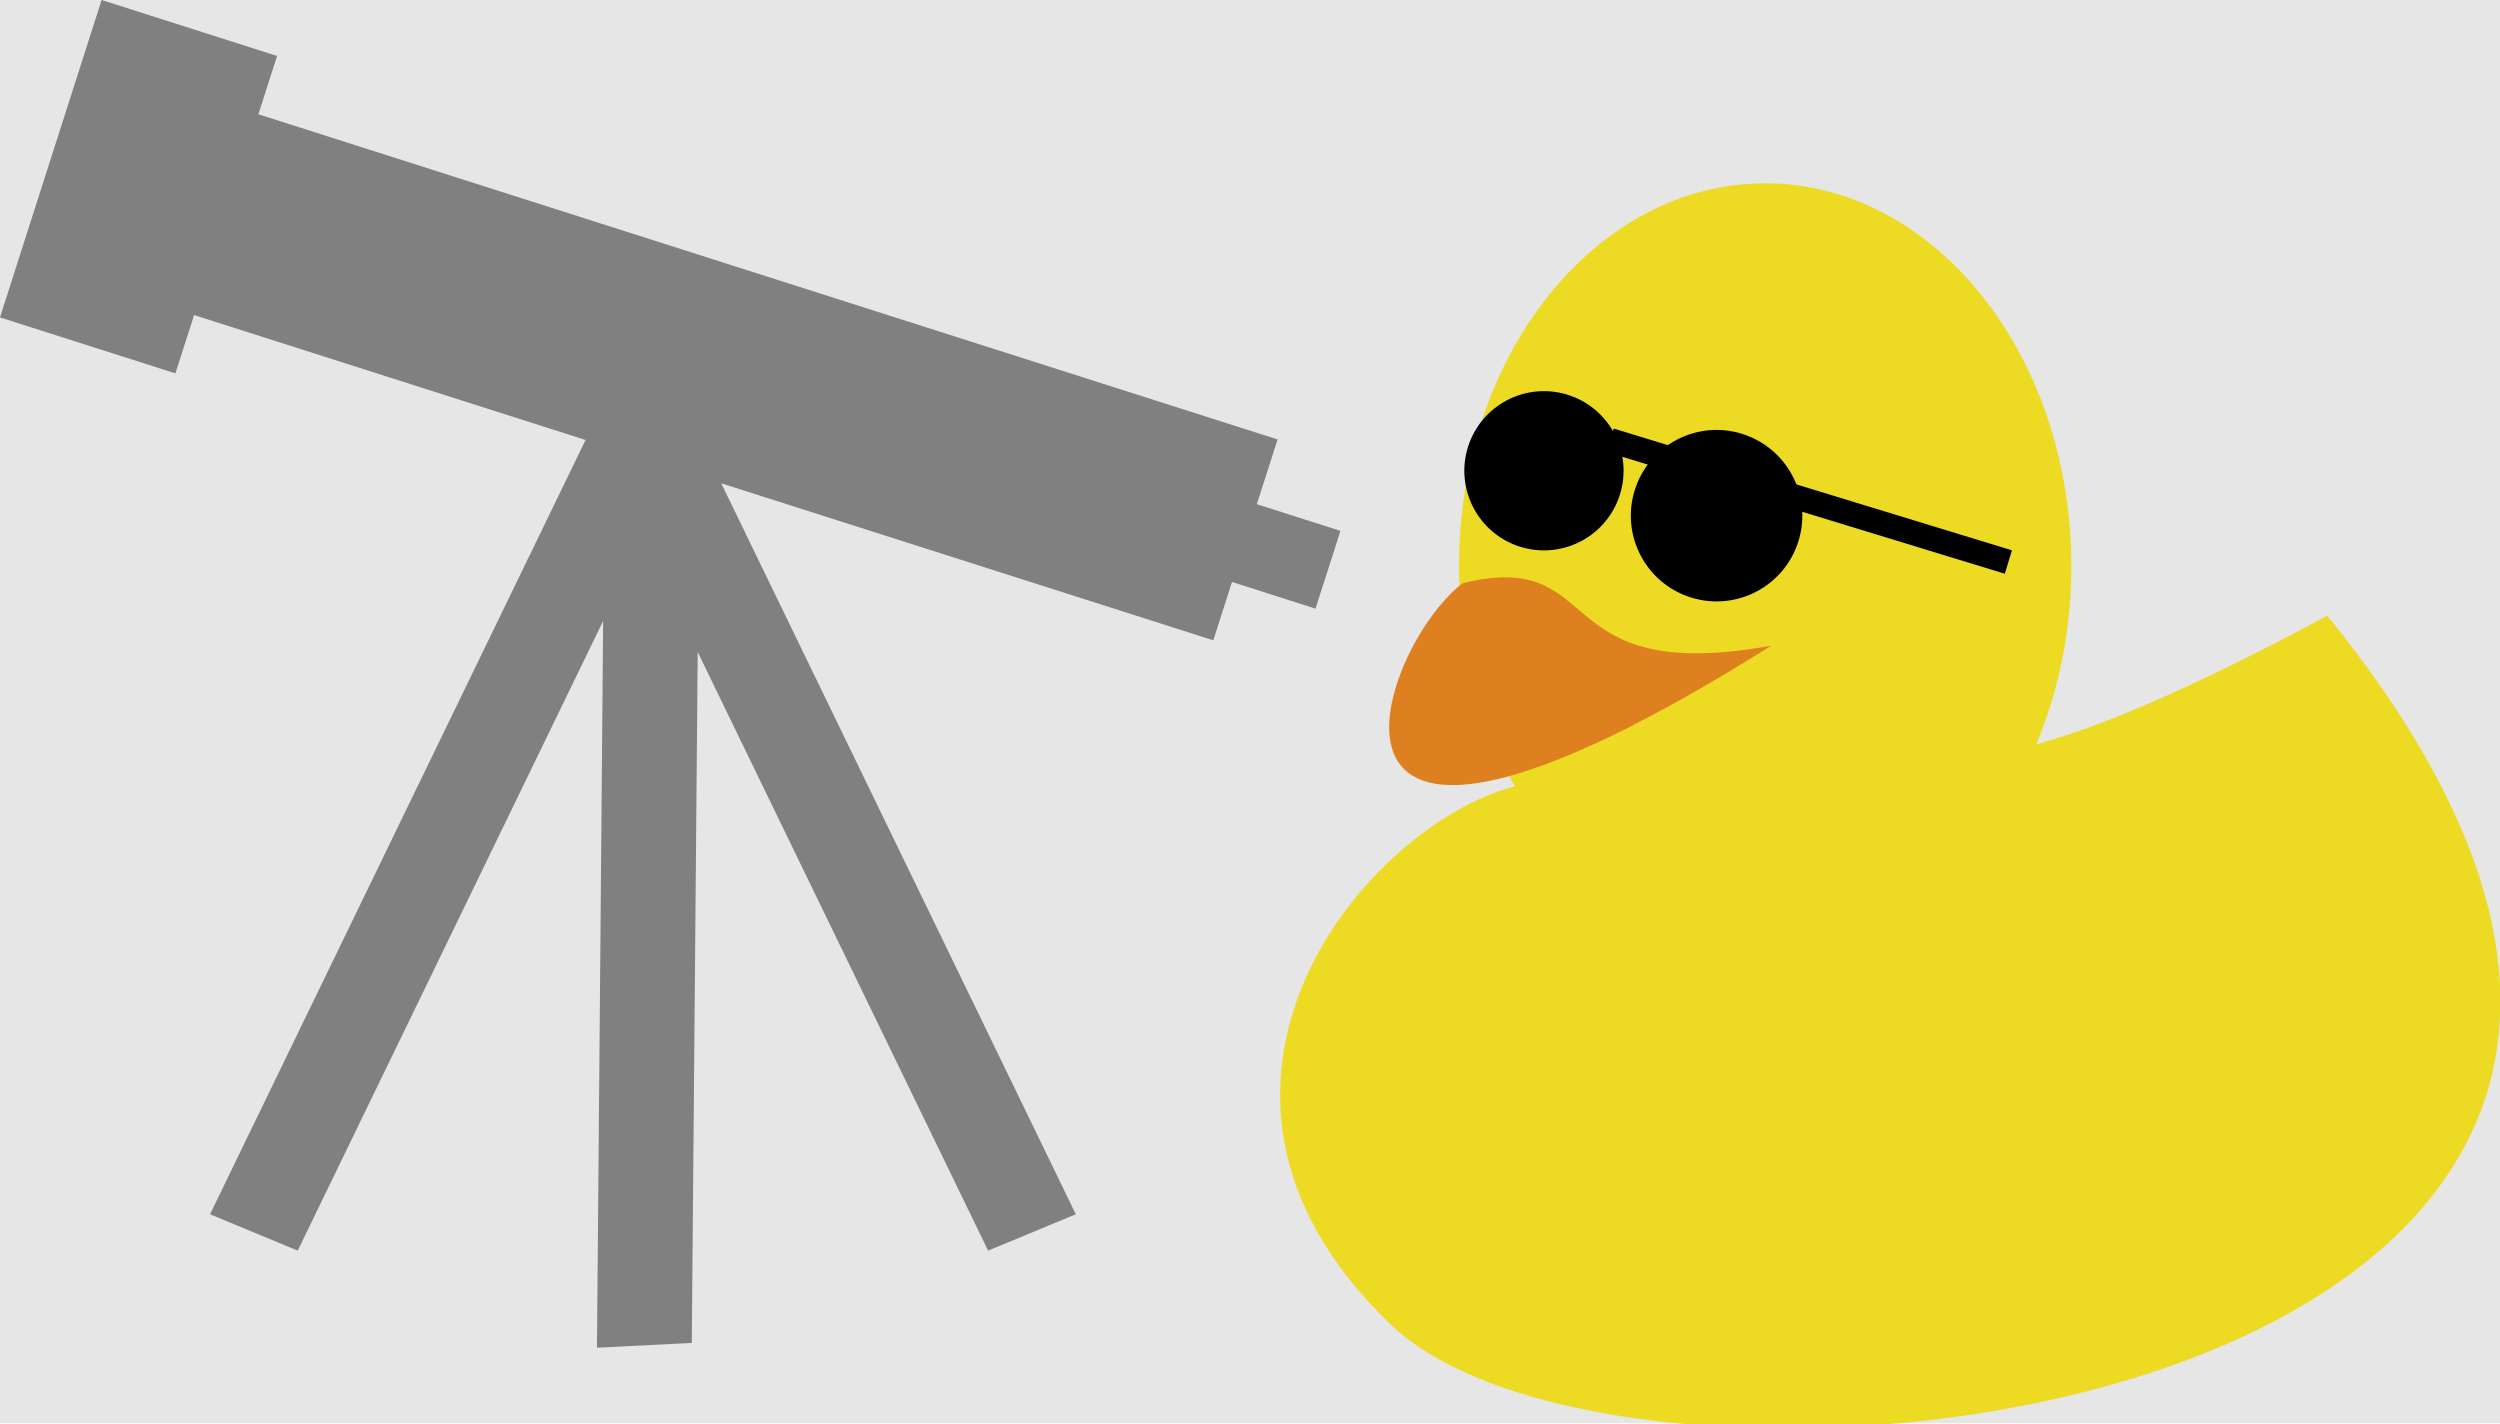
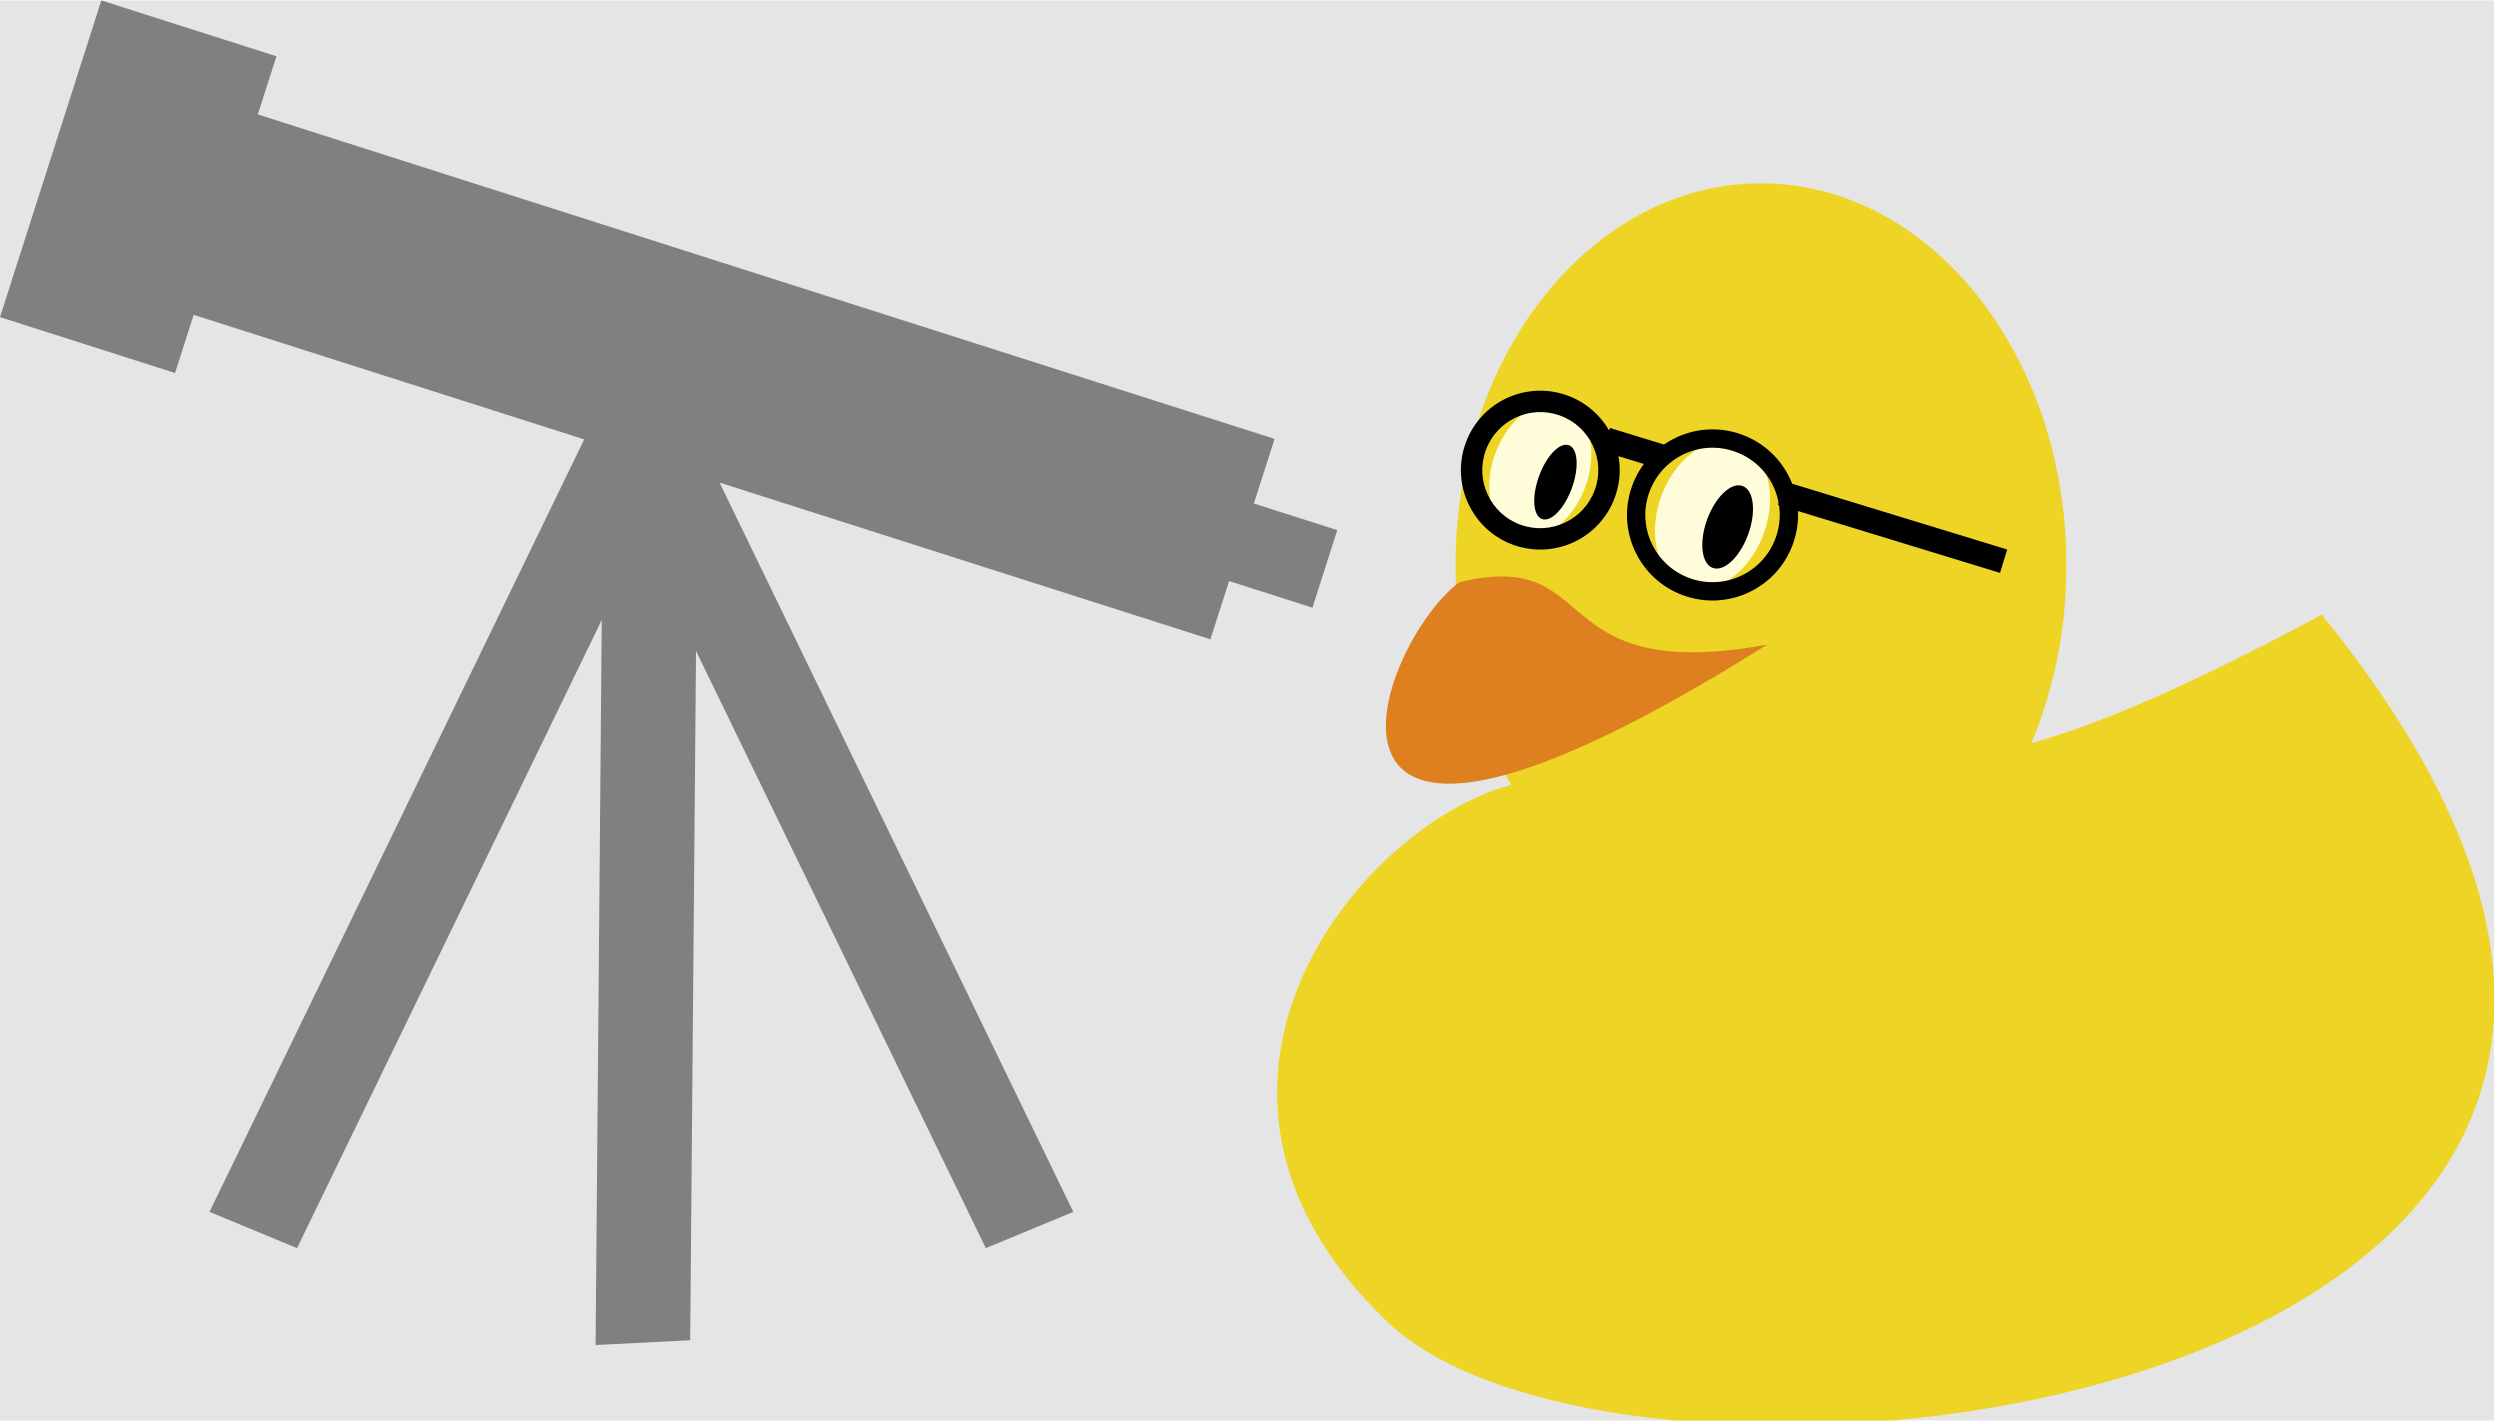
- <svg xmlns="http://www.w3.org/2000/svg" version="1.1" viewBox="0 0 115.726 65.888">
-   <g id="page1">
-     <path d="M0 65.888H115.726V0H0Z" fill="#e6e6e6" />
-     <path d="M70.74 36.266C63.767 37.485 52.655 50.099 64.39 61.324C76.154 72.55 137.355 65.038 107.732 28.499C82.787 41.907 91.348 29.633 70.74 36.266Z" fill="#ecda23" />
-     <path d="M95.883 26.203C95.883 16.418 89.538 8.486 81.71 8.486S67.537 16.418 67.537 26.203C67.537 35.988 73.882 43.92 81.71 43.92S95.883 35.988 95.883 26.203Z" fill="#ecda23" />
-     <path d="M67.707 26.997C74.425 25.352 71.534 31.787 81.994 29.888C58.551 44.628 63.823 29.916 67.707 26.997Z" fill="#df8020" />
-     <path d="M81.84 24.737C82.509 22.898 81.987 21.02 80.673 20.542C79.359 20.063 77.752 21.167 77.082 23.005C76.413 24.844 76.935 26.723 78.249 27.201C79.563 27.679 81.17 26.576 81.84 24.737Z" fill="#ffffd9" />
-     <path d="M81.114 24.774C81.497 23.724 81.381 22.718 80.855 22.527C80.33 22.335 79.594 23.032 79.212 24.082C78.83 25.132 78.946 26.139 79.471 26.33C79.996 26.521 80.732 25.825 81.114 24.774Z" />
-     <path d="M73.563 22.554C74.175 20.873 73.734 19.168 72.578 18.747C71.422 18.326 69.988 19.348 69.376 21.03C68.764 22.712 69.205 24.416 70.362 24.837C71.518 25.258 72.951 24.236 73.563 22.554Z" fill="#ffffd9" />
-     <path d="M72.933 22.627C73.278 21.681 73.216 20.79 72.795 20.637C72.375 20.484 71.754 21.126 71.41 22.072C71.066 23.018 71.128 23.909 71.548 24.062C71.969 24.215 72.589 23.573 72.933 22.627Z" />
-     <path d="M82.501 23.409L82.833 22.325L93.134 25.475L92.803 26.559Z" />
-     <path d="M74.369 20.923L74.7 19.839L77.411 20.668L77.08 21.752Z" />
-     <path d="M83.19 25.229C83.94 23.169 82.878 20.892 80.818 20.142C78.759 19.392 76.481 20.454 75.732 22.514C74.982 24.573 76.044 26.851 78.104 27.6C80.163 28.35 82.441 27.288 83.19 25.229ZM82.391 24.938C82.98 23.319 82.146 21.53 80.527 20.941C78.909 20.352 77.12 21.186 76.531 22.805C75.942 24.423 76.776 26.212 78.395 26.801C80.013 27.39 81.802 26.556 82.391 24.938Z" />
-     <path d="M74.933 23.053C75.629 21.14 74.643 19.025 72.73 18.329C70.818 17.633 68.703 18.619 68.007 20.532C67.311 22.444 68.297 24.559 70.209 25.255C72.122 25.951 74.237 24.965 74.933 23.053ZM74 22.713C74.509 21.316 73.788 19.77 72.391 19.262C70.993 18.753 69.448 19.473 68.939 20.871C68.431 22.269 69.151 23.814 70.549 24.323C71.946 24.831 73.492 24.111 74 22.713Z" />
-     <path d="M4.704-.001L-.001 14.693L8.12 17.284L8.985 14.585L27.106 20.367L9.722 56.209L13.781 57.892L27.919 28.745L27.634 62.386L32.023 62.164L32.297 30.182L45.74 57.892L49.8 56.209L33.386 22.372L56.164 29.64L57.029 26.94L60.896 28.174L62.049 24.574L58.179 23.34L59.14 20.342L11.96 5.289L12.825 2.591L4.704-.001Z" fill="#808080" />
+ <svg xmlns="http://www.w3.org/2000/svg" width="115.726" height="65.888" viewBox="0 0 115.726 65.888">
+   <defs>
+     <clipPath id="clip-0">
+       <path clip-rule="nonzero" d="M 0 0.023 L 115.453 0.023 L 115.453 65.754 L 0 65.754 Z M 0 0.023 " />
+     </clipPath>
+     <clipPath id="clip-1">
+       <path clip-rule="nonzero" d="M 59 28 L 115.453 28 L 115.453 65.754 L 59 65.754 Z M 59 28 " />
+     </clipPath>
+     <clipPath id="clip-2">
+       <path clip-rule="nonzero" d="M 0 0.023 L 62 0.023 L 62 63 L 0 63 Z M 0 0.023 " />
+     </clipPath>
+   </defs>
+   <g clip-path="url(#clip-0)">
+     <path fill-rule="nonzero" fill="rgb(89.999%, 89.999%, 89.999%)" fill-opacity="1" d="M 0 65.754 L 115.453 65.754 L 115.453 0.023 L 0 0.023 Z M 0 65.754 " />
+   </g>
+   <g clip-path="url(#clip-1)">
+     <path fill-rule="nonzero" fill="rgb(92.871%, 83.229%, 14.369%)" fill-opacity="1" d="M 70.574 36.203 C 63.617 37.418 52.531 50.004 64.238 61.203 C 75.973 72.398 137.031 64.906 107.477 28.453 C 82.594 41.828 91.133 29.586 70.574 36.203 Z M 70.574 36.203 " />
+   </g>
+   <path fill-rule="nonzero" fill="rgb(92.871%, 83.229%, 14.369%)" fill-opacity="1" d="M 95.656 26.164 C 95.656 16.402 89.328 8.488 81.516 8.488 C 73.707 8.488 67.379 16.402 67.379 26.164 C 67.379 35.926 73.707 43.836 81.516 43.836 C 89.328 43.836 95.656 35.926 95.656 26.164 Z M 95.656 26.164 " />
+   <path fill-rule="nonzero" fill="rgb(87.5%, 50%, 12.5%)" fill-opacity="1" d="M 67.547 26.953 C 74.25 25.316 71.363 31.734 81.801 29.84 C 58.414 44.543 63.672 29.867 67.547 26.953 Z M 67.547 26.953 " />
+   <path fill-rule="nonzero" fill="rgb(100%, 99.234%, 85.001%)" fill-opacity="1" d="M 81.645 24.699 C 82.312 22.867 81.793 20.992 80.48 20.516 C 79.172 20.039 77.566 21.137 76.898 22.973 C 76.234 24.809 76.754 26.68 78.062 27.16 C 79.375 27.637 80.977 26.535 81.645 24.699 Z M 81.645 24.699 " />
+   <path fill-rule="nonzero" fill="rgb(0%, 0%, 0%)" fill-opacity="1" d="M 80.922 24.738 C 81.305 23.691 81.188 22.688 80.664 22.496 C 80.141 22.305 79.406 23 79.023 24.047 C 78.645 25.094 78.758 26.098 79.285 26.289 C 79.809 26.48 80.543 25.785 80.922 24.738 Z M 80.922 24.738 " />
+   <path fill-rule="nonzero" fill="rgb(100%, 99.234%, 85.001%)" fill-opacity="1" d="M 73.391 22.523 C 74 20.844 73.559 19.145 72.406 18.727 C 71.254 18.305 69.824 19.324 69.211 21.004 C 68.602 22.68 69.043 24.379 70.195 24.801 C 71.348 25.219 72.777 24.199 73.391 22.523 Z M 73.391 22.523 " />
+   <path fill-rule="nonzero" fill="rgb(0%, 0%, 0%)" fill-opacity="1" d="M 72.762 22.594 C 73.105 21.652 73.043 20.762 72.625 20.609 C 72.203 20.457 71.586 21.098 71.242 22.043 C 70.898 22.984 70.961 23.875 71.379 24.027 C 71.801 24.18 72.418 23.539 72.762 22.594 Z M 72.762 22.594 " />
+   <path fill-rule="nonzero" fill="rgb(0%, 0%, 0%)" fill-opacity="1" d="M 82.305 23.375 L 82.637 22.293 L 92.914 25.438 L 92.582 26.52 Z M 82.305 23.375 " />
+   <path fill-rule="nonzero" fill="rgb(0%, 0%, 0%)" fill-opacity="1" d="M 74.191 20.895 L 74.523 19.812 L 77.23 20.641 L 76.898 21.723 Z M 74.191 20.895 " />
+   <path fill-rule="evenodd" fill="rgb(0%, 0%, 0%)" fill-opacity="1" d="M 82.992 25.191 C 83.742 23.137 82.684 20.863 80.629 20.117 C 78.574 19.367 76.301 20.43 75.555 22.484 C 74.805 24.539 75.863 26.809 77.918 27.559 C 79.973 28.305 82.246 27.246 82.992 25.191 Z M 82.195 24.902 C 82.785 23.285 81.953 21.5 80.336 20.914 C 78.723 20.324 76.938 21.16 76.352 22.773 C 75.762 24.387 76.594 26.172 78.211 26.762 C 79.824 27.348 81.609 26.516 82.195 24.902 Z M 82.195 24.902 " />
+   <path fill-rule="evenodd" fill="rgb(0%, 0%, 0%)" fill-opacity="1" d="M 74.754 23.02 C 75.449 21.113 74.465 19.004 72.559 18.309 C 70.648 17.613 68.539 18.598 67.848 20.504 C 67.152 22.414 68.137 24.523 70.043 25.219 C 71.953 25.91 74.062 24.93 74.754 23.02 Z M 73.824 22.68 C 74.332 21.289 73.613 19.746 72.219 19.238 C 70.824 18.73 69.285 19.449 68.777 20.844 C 68.27 22.238 68.988 23.781 70.383 24.289 C 71.777 24.793 73.316 24.074 73.824 22.68 Z M 73.824 22.68 " />
+   <g clip-path="url(#clip-2)">
+     <path fill-rule="nonzero" fill="rgb(50%, 50%, 50%)" fill-opacity="1" d="M 4.691 0.02 L 0 14.68 L 8.102 17.266 L 8.965 14.574 L 27.043 20.34 L 9.699 56.098 L 13.75 57.777 L 27.855 28.699 L 27.57 62.262 L 31.949 62.039 L 32.219 30.133 L 45.633 57.777 L 49.684 56.098 L 33.309 22.34 L 56.031 29.594 L 56.895 26.898 L 60.754 28.129 L 61.902 24.539 L 58.043 23.309 L 59 20.316 L 11.934 5.297 L 12.797 2.605 Z M 4.691 0.02 " />
  </g>
</svg>
